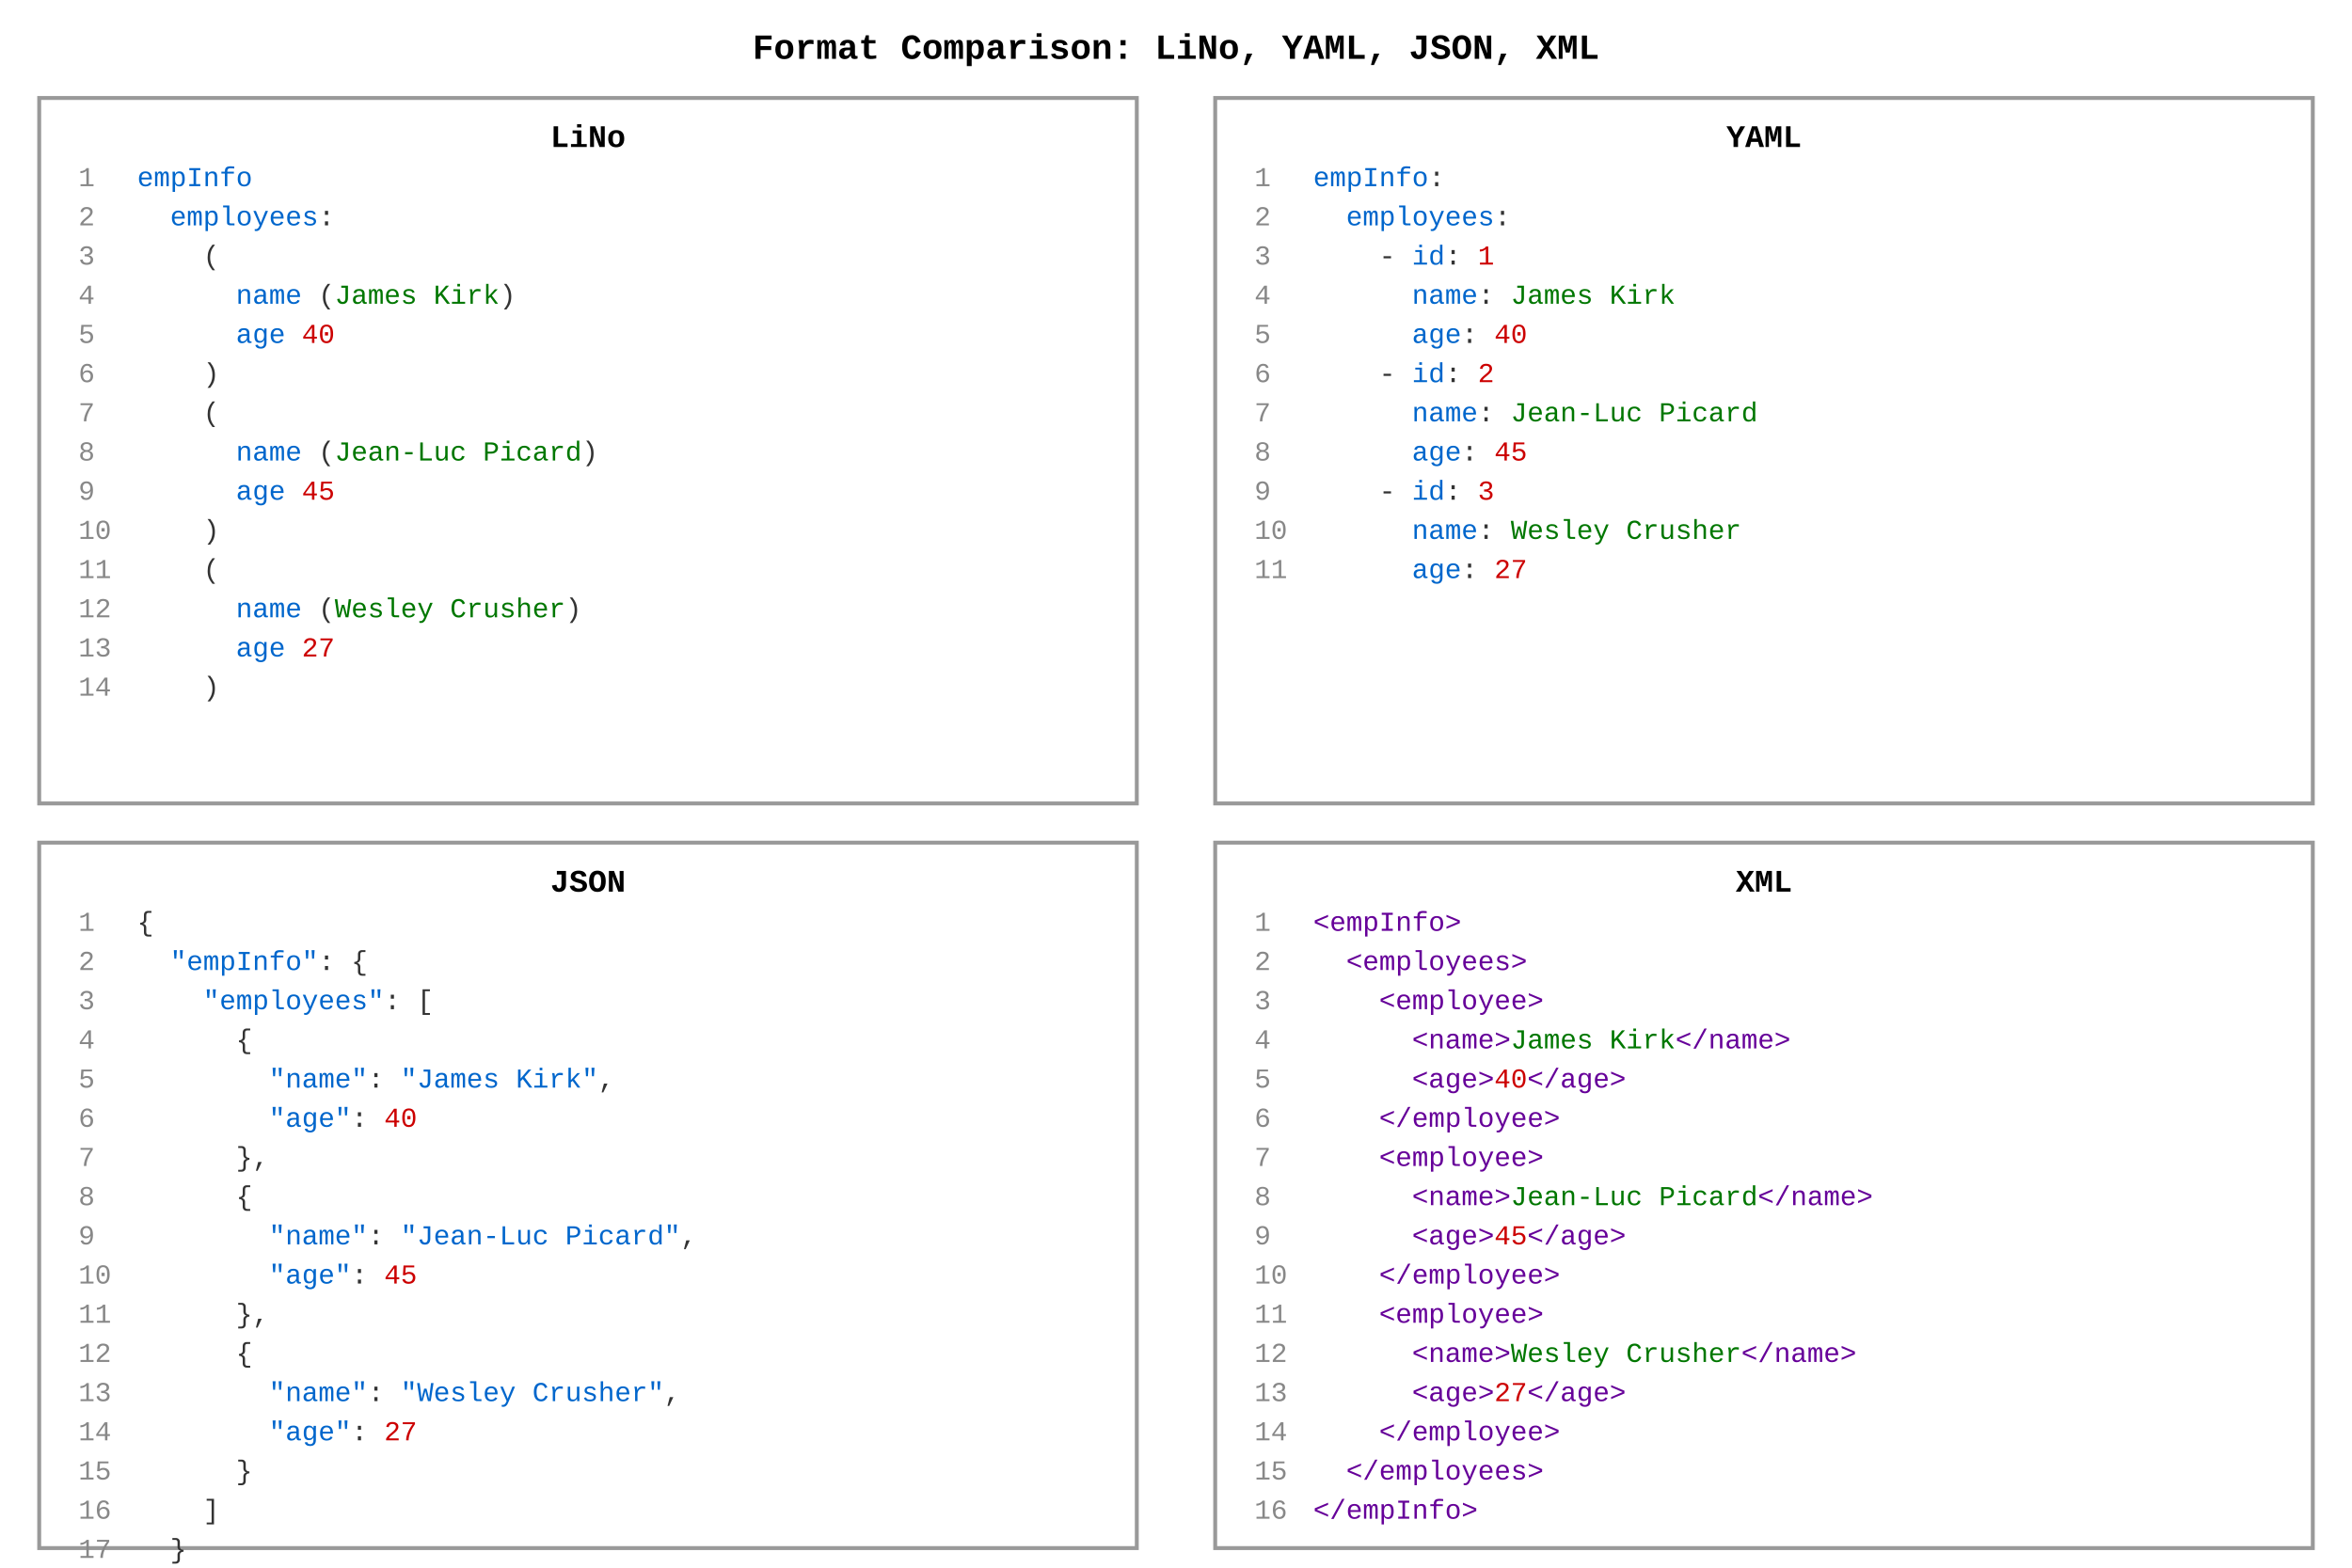
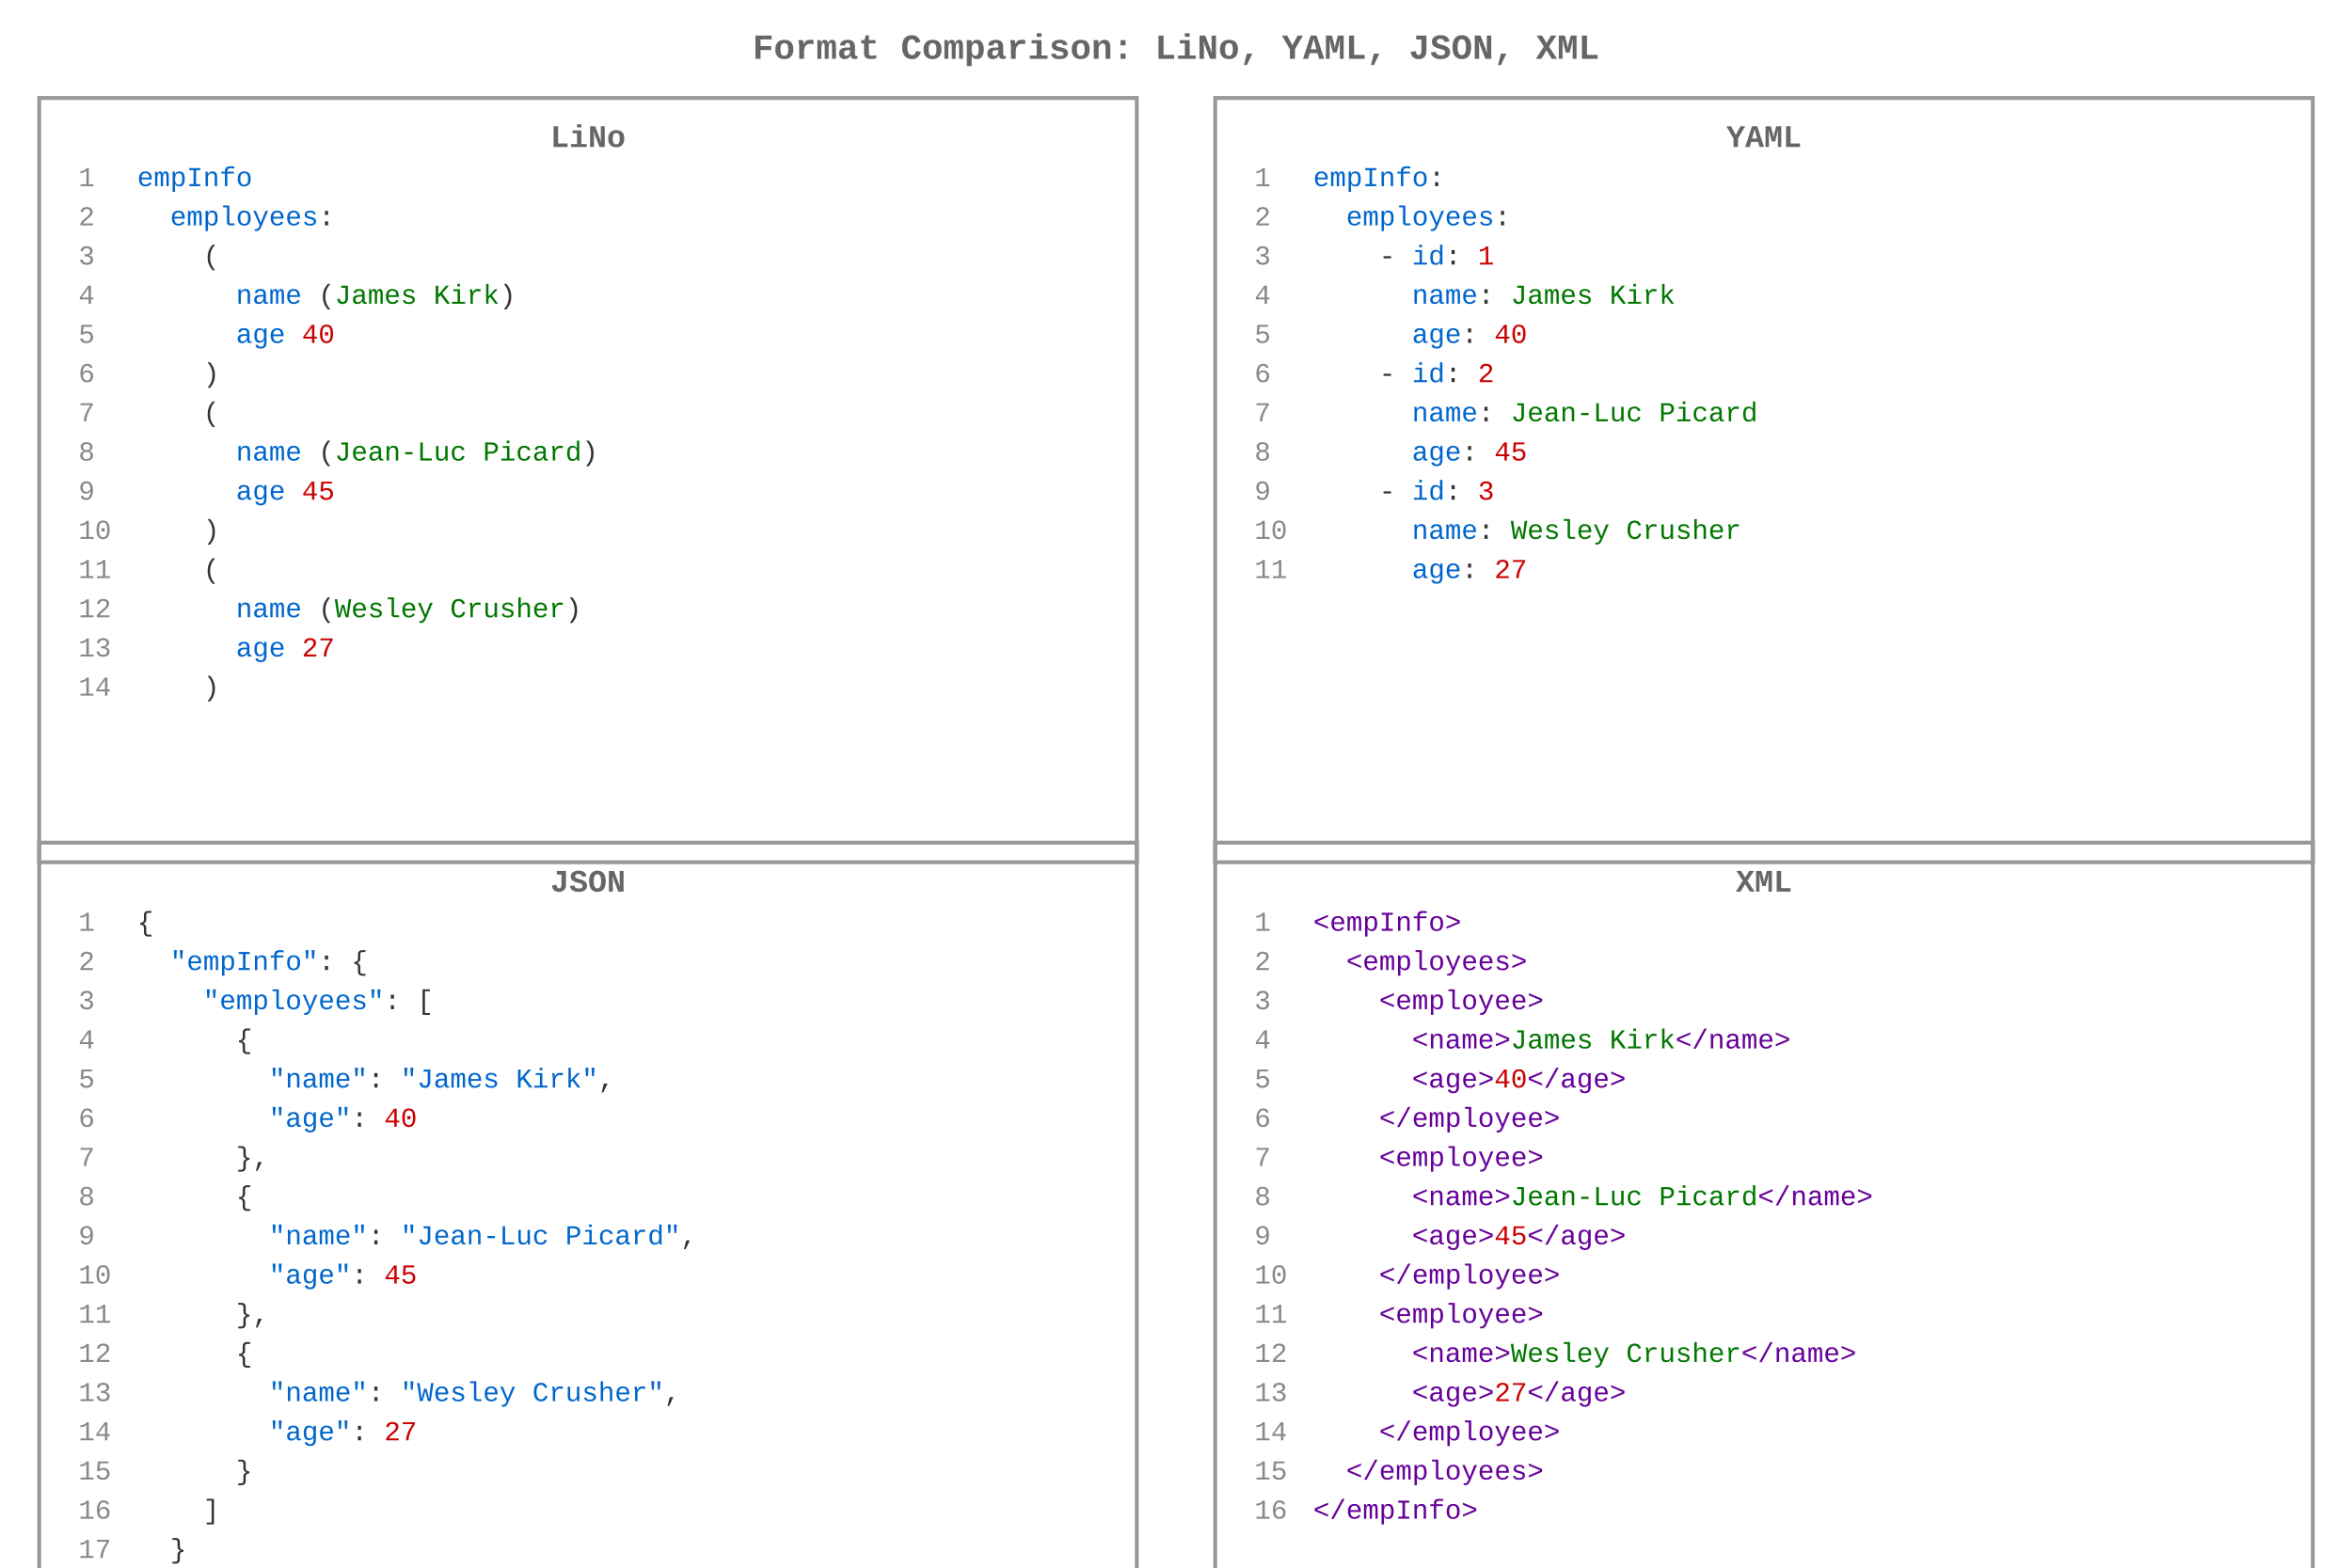
<svg xmlns="http://www.w3.org/2000/svg" viewBox="0 0 1200 800" style="font-family: 'Courier New', monospace; font-size: 14px;">
  <defs>
    <style>
-       .title { font-size: 18px; font-weight: bold; fill: #000000; }
-       .format-title { font-size: 16px; font-weight: bold; fill: #000000; }
+       .title { font-size: 18px; font-weight: bold; fill: #666666; }
+       .format-title { font-size: 16px; font-weight: bold; fill: #666666; }
      .line-number { fill: #888888; }
      .border { fill: none; stroke: #999999; stroke-width: 2; }
      .bg { fill: transparent; }
    </style>
  </defs>
  <rect x="0" y="0" width="1200" height="800" class="bg" />
  <text x="600" y="30" text-anchor="middle" class="title">Format Comparison: LiNo, YAML, JSON, XML</text>
-   <rect x="20" y="50" width="560" height="360" class="border" />
+   <rect x="20" y="50" width="560" height="390" class="border" />
  <text x="300" y="75" text-anchor="middle" class="format-title">LiNo</text>
  <text class="line-number">
    <tspan x="40" y="95">1</tspan>
  </text>
  <text xml:space="preserve">
    <tspan x="70" y="95" fill="#0066cc">empInfo</tspan>
  </text>
  <text class="line-number">
    <tspan x="40" y="115">2</tspan>
  </text>
  <text xml:space="preserve">
    <tspan x="70" y="115" fill="#333333">  </tspan>
    <tspan x="86.8" y="115" fill="#0066cc">employees</tspan>
    <tspan x="162.4" y="115" fill="#333333">:</tspan>
  </text>
  <text class="line-number">
    <tspan x="40" y="135">3</tspan>
  </text>
  <text xml:space="preserve">
    <tspan x="70" y="135" fill="#333333">    </tspan>
    <tspan x="103.6" y="135" fill="#333333">(</tspan>
  </text>
  <text class="line-number">
    <tspan x="40" y="155">4</tspan>
  </text>
  <text xml:space="preserve">
    <tspan x="70" y="155" fill="#333333">      </tspan>
    <tspan x="120.4" y="155" fill="#0066cc">name</tspan>
    <tspan x="154.0" y="155" fill="#333333"> </tspan>
    <tspan x="162.4" y="155" fill="#333333">(</tspan>
    <tspan x="170.8" y="155" fill="#007700">James Kirk</tspan>
    <tspan x="254.8" y="155" fill="#333333">)</tspan>
  </text>
  <text class="line-number">
    <tspan x="40" y="175">5</tspan>
  </text>
  <text xml:space="preserve">
    <tspan x="70" y="175" fill="#333333">      </tspan>
    <tspan x="120.4" y="175" fill="#0066cc">age</tspan>
    <tspan x="145.6" y="175" fill="#333333"> </tspan>
    <tspan x="154" y="175" fill="#cc0000">40</tspan>
  </text>
  <text class="line-number">
    <tspan x="40" y="195">6</tspan>
  </text>
  <text xml:space="preserve">
    <tspan x="70" y="195" fill="#333333">    </tspan>
    <tspan x="103.6" y="195" fill="#333333">)</tspan>
  </text>
  <text class="line-number">
    <tspan x="40" y="215">7</tspan>
  </text>
  <text xml:space="preserve">
    <tspan x="70" y="215" fill="#333333">    </tspan>
    <tspan x="103.6" y="215" fill="#333333">(</tspan>
  </text>
  <text class="line-number">
    <tspan x="40" y="235">8</tspan>
  </text>
  <text xml:space="preserve">
    <tspan x="70" y="235" fill="#333333">      </tspan>
    <tspan x="120.4" y="235" fill="#0066cc">name</tspan>
    <tspan x="154.0" y="235" fill="#333333"> </tspan>
    <tspan x="162.4" y="235" fill="#333333">(</tspan>
    <tspan x="170.8" y="235" fill="#007700">Jean-Luc Picard</tspan>
    <tspan x="296.8" y="235" fill="#333333">)</tspan>
  </text>
  <text class="line-number">
    <tspan x="40" y="255">9</tspan>
  </text>
  <text xml:space="preserve">
    <tspan x="70" y="255" fill="#333333">      </tspan>
    <tspan x="120.4" y="255" fill="#0066cc">age</tspan>
    <tspan x="145.6" y="255" fill="#333333"> </tspan>
    <tspan x="154" y="255" fill="#cc0000">45</tspan>
  </text>
  <text class="line-number">
    <tspan x="40" y="275">10</tspan>
  </text>
  <text xml:space="preserve">
    <tspan x="70" y="275" fill="#333333">    </tspan>
    <tspan x="103.6" y="275" fill="#333333">)</tspan>
  </text>
  <text class="line-number">
    <tspan x="40" y="295">11</tspan>
  </text>
  <text xml:space="preserve">
    <tspan x="70" y="295" fill="#333333">    </tspan>
    <tspan x="103.6" y="295" fill="#333333">(</tspan>
  </text>
  <text class="line-number">
    <tspan x="40" y="315">12</tspan>
  </text>
  <text xml:space="preserve">
    <tspan x="70" y="315" fill="#333333">      </tspan>
    <tspan x="120.4" y="315" fill="#0066cc">name</tspan>
    <tspan x="154.0" y="315" fill="#333333"> </tspan>
    <tspan x="162.4" y="315" fill="#333333">(</tspan>
    <tspan x="170.8" y="315" fill="#007700">Wesley Crusher</tspan>
    <tspan x="288.4" y="315" fill="#333333">)</tspan>
  </text>
  <text class="line-number">
    <tspan x="40" y="335">13</tspan>
  </text>
  <text xml:space="preserve">
    <tspan x="70" y="335" fill="#333333">      </tspan>
    <tspan x="120.4" y="335" fill="#0066cc">age</tspan>
    <tspan x="145.6" y="335" fill="#333333"> </tspan>
    <tspan x="154" y="335" fill="#cc0000">27</tspan>
  </text>
  <text class="line-number">
    <tspan x="40" y="355">14</tspan>
  </text>
  <text xml:space="preserve">
    <tspan x="70" y="355" fill="#333333">    </tspan>
    <tspan x="103.6" y="355" fill="#333333">)</tspan>
  </text>
-   <rect x="620" y="50" width="560" height="360" class="border" />
+   <rect x="620" y="50" width="560" height="390" class="border" />
  <text x="900" y="75" text-anchor="middle" class="format-title">YAML</text>
  <text class="line-number">
    <tspan x="640" y="95">1</tspan>
  </text>
  <text xml:space="preserve">
    <tspan x="670" y="95" fill="#0066cc">empInfo</tspan>
    <tspan x="728.8" y="95" fill="#333333">:</tspan>
  </text>
  <text class="line-number">
    <tspan x="640" y="115">2</tspan>
  </text>
  <text xml:space="preserve">
    <tspan x="670" y="115" fill="#333333">  </tspan>
    <tspan x="686.8" y="115" fill="#0066cc">employees</tspan>
    <tspan x="762.4" y="115" fill="#333333">:</tspan>
  </text>
  <text class="line-number">
    <tspan x="640" y="135">3</tspan>
  </text>
  <text xml:space="preserve">
    <tspan x="670" y="135" fill="#333333">    </tspan>
    <tspan x="703.6" y="135" fill="#333333">- </tspan>
    <tspan x="720.4" y="135" fill="#0066cc">id</tspan>
    <tspan x="737.2" y="135" fill="#333333">:</tspan>
    <tspan x="745.6" y="135" fill="#333333"> </tspan>
    <tspan x="754" y="135" fill="#cc0000">1</tspan>
  </text>
  <text class="line-number">
    <tspan x="640" y="155">4</tspan>
  </text>
  <text xml:space="preserve">
    <tspan x="670" y="155" fill="#333333">      </tspan>
    <tspan x="720.4" y="155" fill="#0066cc">name</tspan>
    <tspan x="754.0" y="155" fill="#333333">:</tspan>
    <tspan x="762.4" y="155" fill="#333333"> </tspan>
    <tspan x="770.8" y="155" fill="#007700">James Kirk</tspan>
  </text>
  <text class="line-number">
    <tspan x="640" y="175">5</tspan>
  </text>
  <text xml:space="preserve">
    <tspan x="670" y="175" fill="#333333">      </tspan>
    <tspan x="720.4" y="175" fill="#0066cc">age</tspan>
    <tspan x="745.6" y="175" fill="#333333">:</tspan>
    <tspan x="754.0" y="175" fill="#333333"> </tspan>
    <tspan x="762.4" y="175" fill="#cc0000">40</tspan>
  </text>
  <text class="line-number">
    <tspan x="640" y="195">6</tspan>
  </text>
  <text xml:space="preserve">
    <tspan x="670" y="195" fill="#333333">    </tspan>
    <tspan x="703.6" y="195" fill="#333333">- </tspan>
    <tspan x="720.4" y="195" fill="#0066cc">id</tspan>
    <tspan x="737.2" y="195" fill="#333333">:</tspan>
    <tspan x="745.6" y="195" fill="#333333"> </tspan>
    <tspan x="754" y="195" fill="#cc0000">2</tspan>
  </text>
  <text class="line-number">
    <tspan x="640" y="215">7</tspan>
  </text>
  <text xml:space="preserve">
    <tspan x="670" y="215" fill="#333333">      </tspan>
    <tspan x="720.4" y="215" fill="#0066cc">name</tspan>
    <tspan x="754.0" y="215" fill="#333333">:</tspan>
    <tspan x="762.4" y="215" fill="#333333"> </tspan>
    <tspan x="770.8" y="215" fill="#007700">Jean-Luc Picard</tspan>
  </text>
  <text class="line-number">
    <tspan x="640" y="235">8</tspan>
  </text>
  <text xml:space="preserve">
    <tspan x="670" y="235" fill="#333333">      </tspan>
    <tspan x="720.4" y="235" fill="#0066cc">age</tspan>
    <tspan x="745.6" y="235" fill="#333333">:</tspan>
    <tspan x="754.0" y="235" fill="#333333"> </tspan>
    <tspan x="762.4" y="235" fill="#cc0000">45</tspan>
  </text>
  <text class="line-number">
    <tspan x="640" y="255">9</tspan>
  </text>
  <text xml:space="preserve">
    <tspan x="670" y="255" fill="#333333">    </tspan>
    <tspan x="703.6" y="255" fill="#333333">- </tspan>
    <tspan x="720.4" y="255" fill="#0066cc">id</tspan>
    <tspan x="737.2" y="255" fill="#333333">:</tspan>
    <tspan x="745.6" y="255" fill="#333333"> </tspan>
    <tspan x="754" y="255" fill="#cc0000">3</tspan>
  </text>
  <text class="line-number">
    <tspan x="640" y="275">10</tspan>
  </text>
  <text xml:space="preserve">
    <tspan x="670" y="275" fill="#333333">      </tspan>
    <tspan x="720.4" y="275" fill="#0066cc">name</tspan>
    <tspan x="754.0" y="275" fill="#333333">:</tspan>
    <tspan x="762.4" y="275" fill="#333333"> </tspan>
    <tspan x="770.8" y="275" fill="#007700">Wesley Crusher</tspan>
  </text>
  <text class="line-number">
    <tspan x="640" y="295">11</tspan>
  </text>
  <text xml:space="preserve">
    <tspan x="670" y="295" fill="#333333">      </tspan>
    <tspan x="720.4" y="295" fill="#0066cc">age</tspan>
    <tspan x="745.6" y="295" fill="#333333">:</tspan>
    <tspan x="754.0" y="295" fill="#333333"> </tspan>
    <tspan x="762.4" y="295" fill="#cc0000">27</tspan>
  </text>
-   <rect x="20" y="430" width="560" height="360" class="border" />
+   <rect x="20" y="430" width="560" height="390" class="border" />
  <text x="300" y="455" text-anchor="middle" class="format-title">JSON</text>
  <text class="line-number">
    <tspan x="40" y="475">1</tspan>
  </text>
  <text xml:space="preserve">
    <tspan x="70" y="475" fill="#333333">{</tspan>
  </text>
  <text class="line-number">
    <tspan x="40" y="495">2</tspan>
  </text>
  <text xml:space="preserve">
    <tspan x="70" y="495" fill="#333333">  </tspan>
    <tspan x="86.8" y="495" fill="#0066cc">"empInfo"</tspan>
    <tspan x="162.4" y="495" fill="#333333">:</tspan>
    <tspan x="170.8" y="495" fill="#333333"> </tspan>
    <tspan x="179.2" y="495" fill="#333333">{</tspan>
  </text>
  <text class="line-number">
    <tspan x="40" y="515">3</tspan>
  </text>
  <text xml:space="preserve">
    <tspan x="70" y="515" fill="#333333">    </tspan>
    <tspan x="103.6" y="515" fill="#0066cc">"employees"</tspan>
    <tspan x="196.0" y="515" fill="#333333">:</tspan>
    <tspan x="204.4" y="515" fill="#333333"> </tspan>
    <tspan x="212.8" y="515" fill="#333333">[</tspan>
  </text>
  <text class="line-number">
    <tspan x="40" y="535">4</tspan>
  </text>
  <text xml:space="preserve">
    <tspan x="70" y="535" fill="#333333">      </tspan>
    <tspan x="120.4" y="535" fill="#333333">{</tspan>
  </text>
  <text class="line-number">
    <tspan x="40" y="555">5</tspan>
  </text>
  <text xml:space="preserve">
    <tspan x="70" y="555" fill="#333333">        </tspan>
    <tspan x="137.2" y="555" fill="#0066cc">"name"</tspan>
    <tspan x="187.6" y="555" fill="#333333">:</tspan>
    <tspan x="196.0" y="555" fill="#333333"> </tspan>
    <tspan x="204.4" y="555" fill="#0066cc">"James Kirk"</tspan>
    <tspan x="305.2" y="555" fill="#333333">,</tspan>
  </text>
  <text class="line-number">
    <tspan x="40" y="575">6</tspan>
  </text>
  <text xml:space="preserve">
    <tspan x="70" y="575" fill="#333333">        </tspan>
    <tspan x="137.2" y="575" fill="#0066cc">"age"</tspan>
    <tspan x="179.2" y="575" fill="#333333">:</tspan>
    <tspan x="187.6" y="575" fill="#333333"> </tspan>
    <tspan x="196.0" y="575" fill="#cc0000">40</tspan>
  </text>
  <text class="line-number">
    <tspan x="40" y="595">7</tspan>
  </text>
  <text xml:space="preserve">
    <tspan x="70" y="595" fill="#333333">      </tspan>
    <tspan x="120.4" y="595" fill="#333333">}</tspan>
    <tspan x="128.8" y="595" fill="#333333">,</tspan>
  </text>
  <text class="line-number">
    <tspan x="40" y="615">8</tspan>
  </text>
  <text xml:space="preserve">
    <tspan x="70" y="615" fill="#333333">      </tspan>
    <tspan x="120.4" y="615" fill="#333333">{</tspan>
  </text>
  <text class="line-number">
    <tspan x="40" y="635">9</tspan>
  </text>
  <text xml:space="preserve">
    <tspan x="70" y="635" fill="#333333">        </tspan>
    <tspan x="137.2" y="635" fill="#0066cc">"name"</tspan>
    <tspan x="187.6" y="635" fill="#333333">:</tspan>
    <tspan x="196.0" y="635" fill="#333333"> </tspan>
    <tspan x="204.4" y="635" fill="#0066cc">"Jean-Luc Picard"</tspan>
    <tspan x="347.2" y="635" fill="#333333">,</tspan>
  </text>
  <text class="line-number">
    <tspan x="40" y="655">10</tspan>
  </text>
  <text xml:space="preserve">
    <tspan x="70" y="655" fill="#333333">        </tspan>
    <tspan x="137.2" y="655" fill="#0066cc">"age"</tspan>
    <tspan x="179.2" y="655" fill="#333333">:</tspan>
    <tspan x="187.6" y="655" fill="#333333"> </tspan>
    <tspan x="196.0" y="655" fill="#cc0000">45</tspan>
  </text>
  <text class="line-number">
    <tspan x="40" y="675">11</tspan>
  </text>
  <text xml:space="preserve">
    <tspan x="70" y="675" fill="#333333">      </tspan>
    <tspan x="120.4" y="675" fill="#333333">}</tspan>
    <tspan x="128.8" y="675" fill="#333333">,</tspan>
  </text>
  <text class="line-number">
    <tspan x="40" y="695">12</tspan>
  </text>
  <text xml:space="preserve">
    <tspan x="70" y="695" fill="#333333">      </tspan>
    <tspan x="120.4" y="695" fill="#333333">{</tspan>
  </text>
  <text class="line-number">
    <tspan x="40" y="715">13</tspan>
  </text>
  <text xml:space="preserve">
    <tspan x="70" y="715" fill="#333333">        </tspan>
    <tspan x="137.2" y="715" fill="#0066cc">"name"</tspan>
    <tspan x="187.6" y="715" fill="#333333">:</tspan>
    <tspan x="196.0" y="715" fill="#333333"> </tspan>
    <tspan x="204.4" y="715" fill="#0066cc">"Wesley Crusher"</tspan>
    <tspan x="338.8" y="715" fill="#333333">,</tspan>
  </text>
  <text class="line-number">
    <tspan x="40" y="735">14</tspan>
  </text>
  <text xml:space="preserve">
    <tspan x="70" y="735" fill="#333333">        </tspan>
    <tspan x="137.2" y="735" fill="#0066cc">"age"</tspan>
    <tspan x="179.2" y="735" fill="#333333">:</tspan>
    <tspan x="187.6" y="735" fill="#333333"> </tspan>
    <tspan x="196.0" y="735" fill="#cc0000">27</tspan>
  </text>
  <text class="line-number">
    <tspan x="40" y="755">15</tspan>
  </text>
  <text xml:space="preserve">
    <tspan x="70" y="755" fill="#333333">      </tspan>
    <tspan x="120.4" y="755" fill="#333333">}</tspan>
  </text>
  <text class="line-number">
    <tspan x="40" y="775">16</tspan>
  </text>
  <text xml:space="preserve">
    <tspan x="70" y="775" fill="#333333">    </tspan>
    <tspan x="103.6" y="775" fill="#333333">]</tspan>
  </text>
  <text class="line-number">
    <tspan x="40" y="795">17</tspan>
  </text>
  <text xml:space="preserve">
    <tspan x="70" y="795" fill="#333333">  </tspan>
    <tspan x="86.8" y="795" fill="#333333">}</tspan>
  </text>
  <text class="line-number">
    <tspan x="40" y="815">18</tspan>
  </text>
  <text xml:space="preserve">
    <tspan x="70" y="815" fill="#333333">}</tspan>
  </text>
-   <rect x="620" y="430" width="560" height="360" class="border" />
+   <rect x="620" y="430" width="560" height="390" class="border" />
  <text x="900" y="455" text-anchor="middle" class="format-title">XML</text>
  <text class="line-number">
    <tspan x="640" y="475">1</tspan>
  </text>
  <text xml:space="preserve">
    <tspan x="670" y="475" fill="#660099">&lt;</tspan>
    <tspan x="678.4" y="475" fill="#660099">empInfo</tspan>
    <tspan x="737.2" y="475" fill="#660099">&gt;</tspan>
  </text>
  <text class="line-number">
    <tspan x="640" y="495">2</tspan>
  </text>
  <text xml:space="preserve">
    <tspan x="670" y="495" fill="#333333">  </tspan>
    <tspan x="686.8" y="495" fill="#660099">&lt;</tspan>
    <tspan x="695.2" y="495" fill="#660099">employees</tspan>
    <tspan x="770.8" y="495" fill="#660099">&gt;</tspan>
  </text>
  <text class="line-number">
    <tspan x="640" y="515">3</tspan>
  </text>
  <text xml:space="preserve">
    <tspan x="670" y="515" fill="#333333">    </tspan>
    <tspan x="703.6" y="515" fill="#660099">&lt;</tspan>
    <tspan x="712.0" y="515" fill="#660099">employee</tspan>
    <tspan x="779.2" y="515" fill="#660099">&gt;</tspan>
  </text>
  <text class="line-number">
    <tspan x="640" y="535">4</tspan>
  </text>
  <text xml:space="preserve">
    <tspan x="670" y="535" fill="#333333">      </tspan>
    <tspan x="720.4" y="535" fill="#660099">&lt;</tspan>
    <tspan x="728.8" y="535" fill="#660099">name</tspan>
    <tspan x="762.4" y="535" fill="#660099">&gt;</tspan>
    <tspan x="770.8" y="535" fill="#007700">James Kirk</tspan>
    <tspan x="854.8" y="535" fill="#660099">&lt;</tspan>
    <tspan x="863.2" y="535" fill="#660099">/</tspan>
    <tspan x="871.6" y="535" fill="#660099">name</tspan>
    <tspan x="905.2" y="535" fill="#660099">&gt;</tspan>
  </text>
  <text class="line-number">
    <tspan x="640" y="555">5</tspan>
  </text>
  <text xml:space="preserve">
    <tspan x="670" y="555" fill="#333333">      </tspan>
    <tspan x="720.4" y="555" fill="#660099">&lt;</tspan>
    <tspan x="728.8" y="555" fill="#660099">age</tspan>
    <tspan x="754.0" y="555" fill="#660099">&gt;</tspan>
    <tspan x="762.4" y="555" fill="#cc0000">40</tspan>
    <tspan x="779.2" y="555" fill="#660099">&lt;</tspan>
    <tspan x="787.6" y="555" fill="#660099">/</tspan>
    <tspan x="796" y="555" fill="#660099">age</tspan>
    <tspan x="821.2" y="555" fill="#660099">&gt;</tspan>
  </text>
  <text class="line-number">
    <tspan x="640" y="575">6</tspan>
  </text>
  <text xml:space="preserve">
    <tspan x="670" y="575" fill="#333333">    </tspan>
    <tspan x="703.6" y="575" fill="#660099">&lt;</tspan>
    <tspan x="712.0" y="575" fill="#660099">/</tspan>
    <tspan x="720.4" y="575" fill="#660099">employee</tspan>
    <tspan x="787.6" y="575" fill="#660099">&gt;</tspan>
  </text>
  <text class="line-number">
    <tspan x="640" y="595">7</tspan>
  </text>
  <text xml:space="preserve">
    <tspan x="670" y="595" fill="#333333">    </tspan>
    <tspan x="703.6" y="595" fill="#660099">&lt;</tspan>
    <tspan x="712.0" y="595" fill="#660099">employee</tspan>
    <tspan x="779.2" y="595" fill="#660099">&gt;</tspan>
  </text>
  <text class="line-number">
    <tspan x="640" y="615">8</tspan>
  </text>
  <text xml:space="preserve">
    <tspan x="670" y="615" fill="#333333">      </tspan>
    <tspan x="720.4" y="615" fill="#660099">&lt;</tspan>
    <tspan x="728.8" y="615" fill="#660099">name</tspan>
    <tspan x="762.4" y="615" fill="#660099">&gt;</tspan>
    <tspan x="770.8" y="615" fill="#007700">Jean-Luc Picard</tspan>
    <tspan x="896.8" y="615" fill="#660099">&lt;</tspan>
    <tspan x="905.2" y="615" fill="#660099">/</tspan>
    <tspan x="913.6" y="615" fill="#660099">name</tspan>
    <tspan x="947.2" y="615" fill="#660099">&gt;</tspan>
  </text>
  <text class="line-number">
    <tspan x="640" y="635">9</tspan>
  </text>
  <text xml:space="preserve">
    <tspan x="670" y="635" fill="#333333">      </tspan>
    <tspan x="720.4" y="635" fill="#660099">&lt;</tspan>
    <tspan x="728.8" y="635" fill="#660099">age</tspan>
    <tspan x="754.0" y="635" fill="#660099">&gt;</tspan>
    <tspan x="762.4" y="635" fill="#cc0000">45</tspan>
    <tspan x="779.2" y="635" fill="#660099">&lt;</tspan>
    <tspan x="787.6" y="635" fill="#660099">/</tspan>
    <tspan x="796" y="635" fill="#660099">age</tspan>
    <tspan x="821.2" y="635" fill="#660099">&gt;</tspan>
  </text>
  <text class="line-number">
    <tspan x="640" y="655">10</tspan>
  </text>
  <text xml:space="preserve">
    <tspan x="670" y="655" fill="#333333">    </tspan>
    <tspan x="703.6" y="655" fill="#660099">&lt;</tspan>
    <tspan x="712.0" y="655" fill="#660099">/</tspan>
    <tspan x="720.4" y="655" fill="#660099">employee</tspan>
    <tspan x="787.6" y="655" fill="#660099">&gt;</tspan>
  </text>
  <text class="line-number">
    <tspan x="640" y="675">11</tspan>
  </text>
  <text xml:space="preserve">
    <tspan x="670" y="675" fill="#333333">    </tspan>
    <tspan x="703.6" y="675" fill="#660099">&lt;</tspan>
    <tspan x="712.0" y="675" fill="#660099">employee</tspan>
    <tspan x="779.2" y="675" fill="#660099">&gt;</tspan>
  </text>
  <text class="line-number">
    <tspan x="640" y="695">12</tspan>
  </text>
  <text xml:space="preserve">
    <tspan x="670" y="695" fill="#333333">      </tspan>
    <tspan x="720.4" y="695" fill="#660099">&lt;</tspan>
    <tspan x="728.8" y="695" fill="#660099">name</tspan>
    <tspan x="762.4" y="695" fill="#660099">&gt;</tspan>
    <tspan x="770.8" y="695" fill="#007700">Wesley Crusher</tspan>
    <tspan x="888.4" y="695" fill="#660099">&lt;</tspan>
    <tspan x="896.8" y="695" fill="#660099">/</tspan>
    <tspan x="905.2" y="695" fill="#660099">name</tspan>
    <tspan x="938.8" y="695" fill="#660099">&gt;</tspan>
  </text>
  <text class="line-number">
    <tspan x="640" y="715">13</tspan>
  </text>
  <text xml:space="preserve">
    <tspan x="670" y="715" fill="#333333">      </tspan>
    <tspan x="720.4" y="715" fill="#660099">&lt;</tspan>
    <tspan x="728.8" y="715" fill="#660099">age</tspan>
    <tspan x="754.0" y="715" fill="#660099">&gt;</tspan>
    <tspan x="762.4" y="715" fill="#cc0000">27</tspan>
    <tspan x="779.2" y="715" fill="#660099">&lt;</tspan>
    <tspan x="787.6" y="715" fill="#660099">/</tspan>
    <tspan x="796" y="715" fill="#660099">age</tspan>
    <tspan x="821.2" y="715" fill="#660099">&gt;</tspan>
  </text>
  <text class="line-number">
    <tspan x="640" y="735">14</tspan>
  </text>
  <text xml:space="preserve">
    <tspan x="670" y="735" fill="#333333">    </tspan>
    <tspan x="703.6" y="735" fill="#660099">&lt;</tspan>
    <tspan x="712.0" y="735" fill="#660099">/</tspan>
    <tspan x="720.4" y="735" fill="#660099">employee</tspan>
    <tspan x="787.6" y="735" fill="#660099">&gt;</tspan>
  </text>
  <text class="line-number">
    <tspan x="640" y="755">15</tspan>
  </text>
  <text xml:space="preserve">
    <tspan x="670" y="755" fill="#333333">  </tspan>
    <tspan x="686.8" y="755" fill="#660099">&lt;</tspan>
    <tspan x="695.2" y="755" fill="#660099">/</tspan>
    <tspan x="703.6" y="755" fill="#660099">employees</tspan>
    <tspan x="779.2" y="755" fill="#660099">&gt;</tspan>
  </text>
  <text class="line-number">
    <tspan x="640" y="775">16</tspan>
  </text>
  <text xml:space="preserve">
    <tspan x="670" y="775" fill="#660099">&lt;</tspan>
    <tspan x="678.4" y="775" fill="#660099">/</tspan>
    <tspan x="686.8" y="775" fill="#660099">empInfo</tspan>
    <tspan x="745.6" y="775" fill="#660099">&gt;</tspan>
  </text>
</svg>
